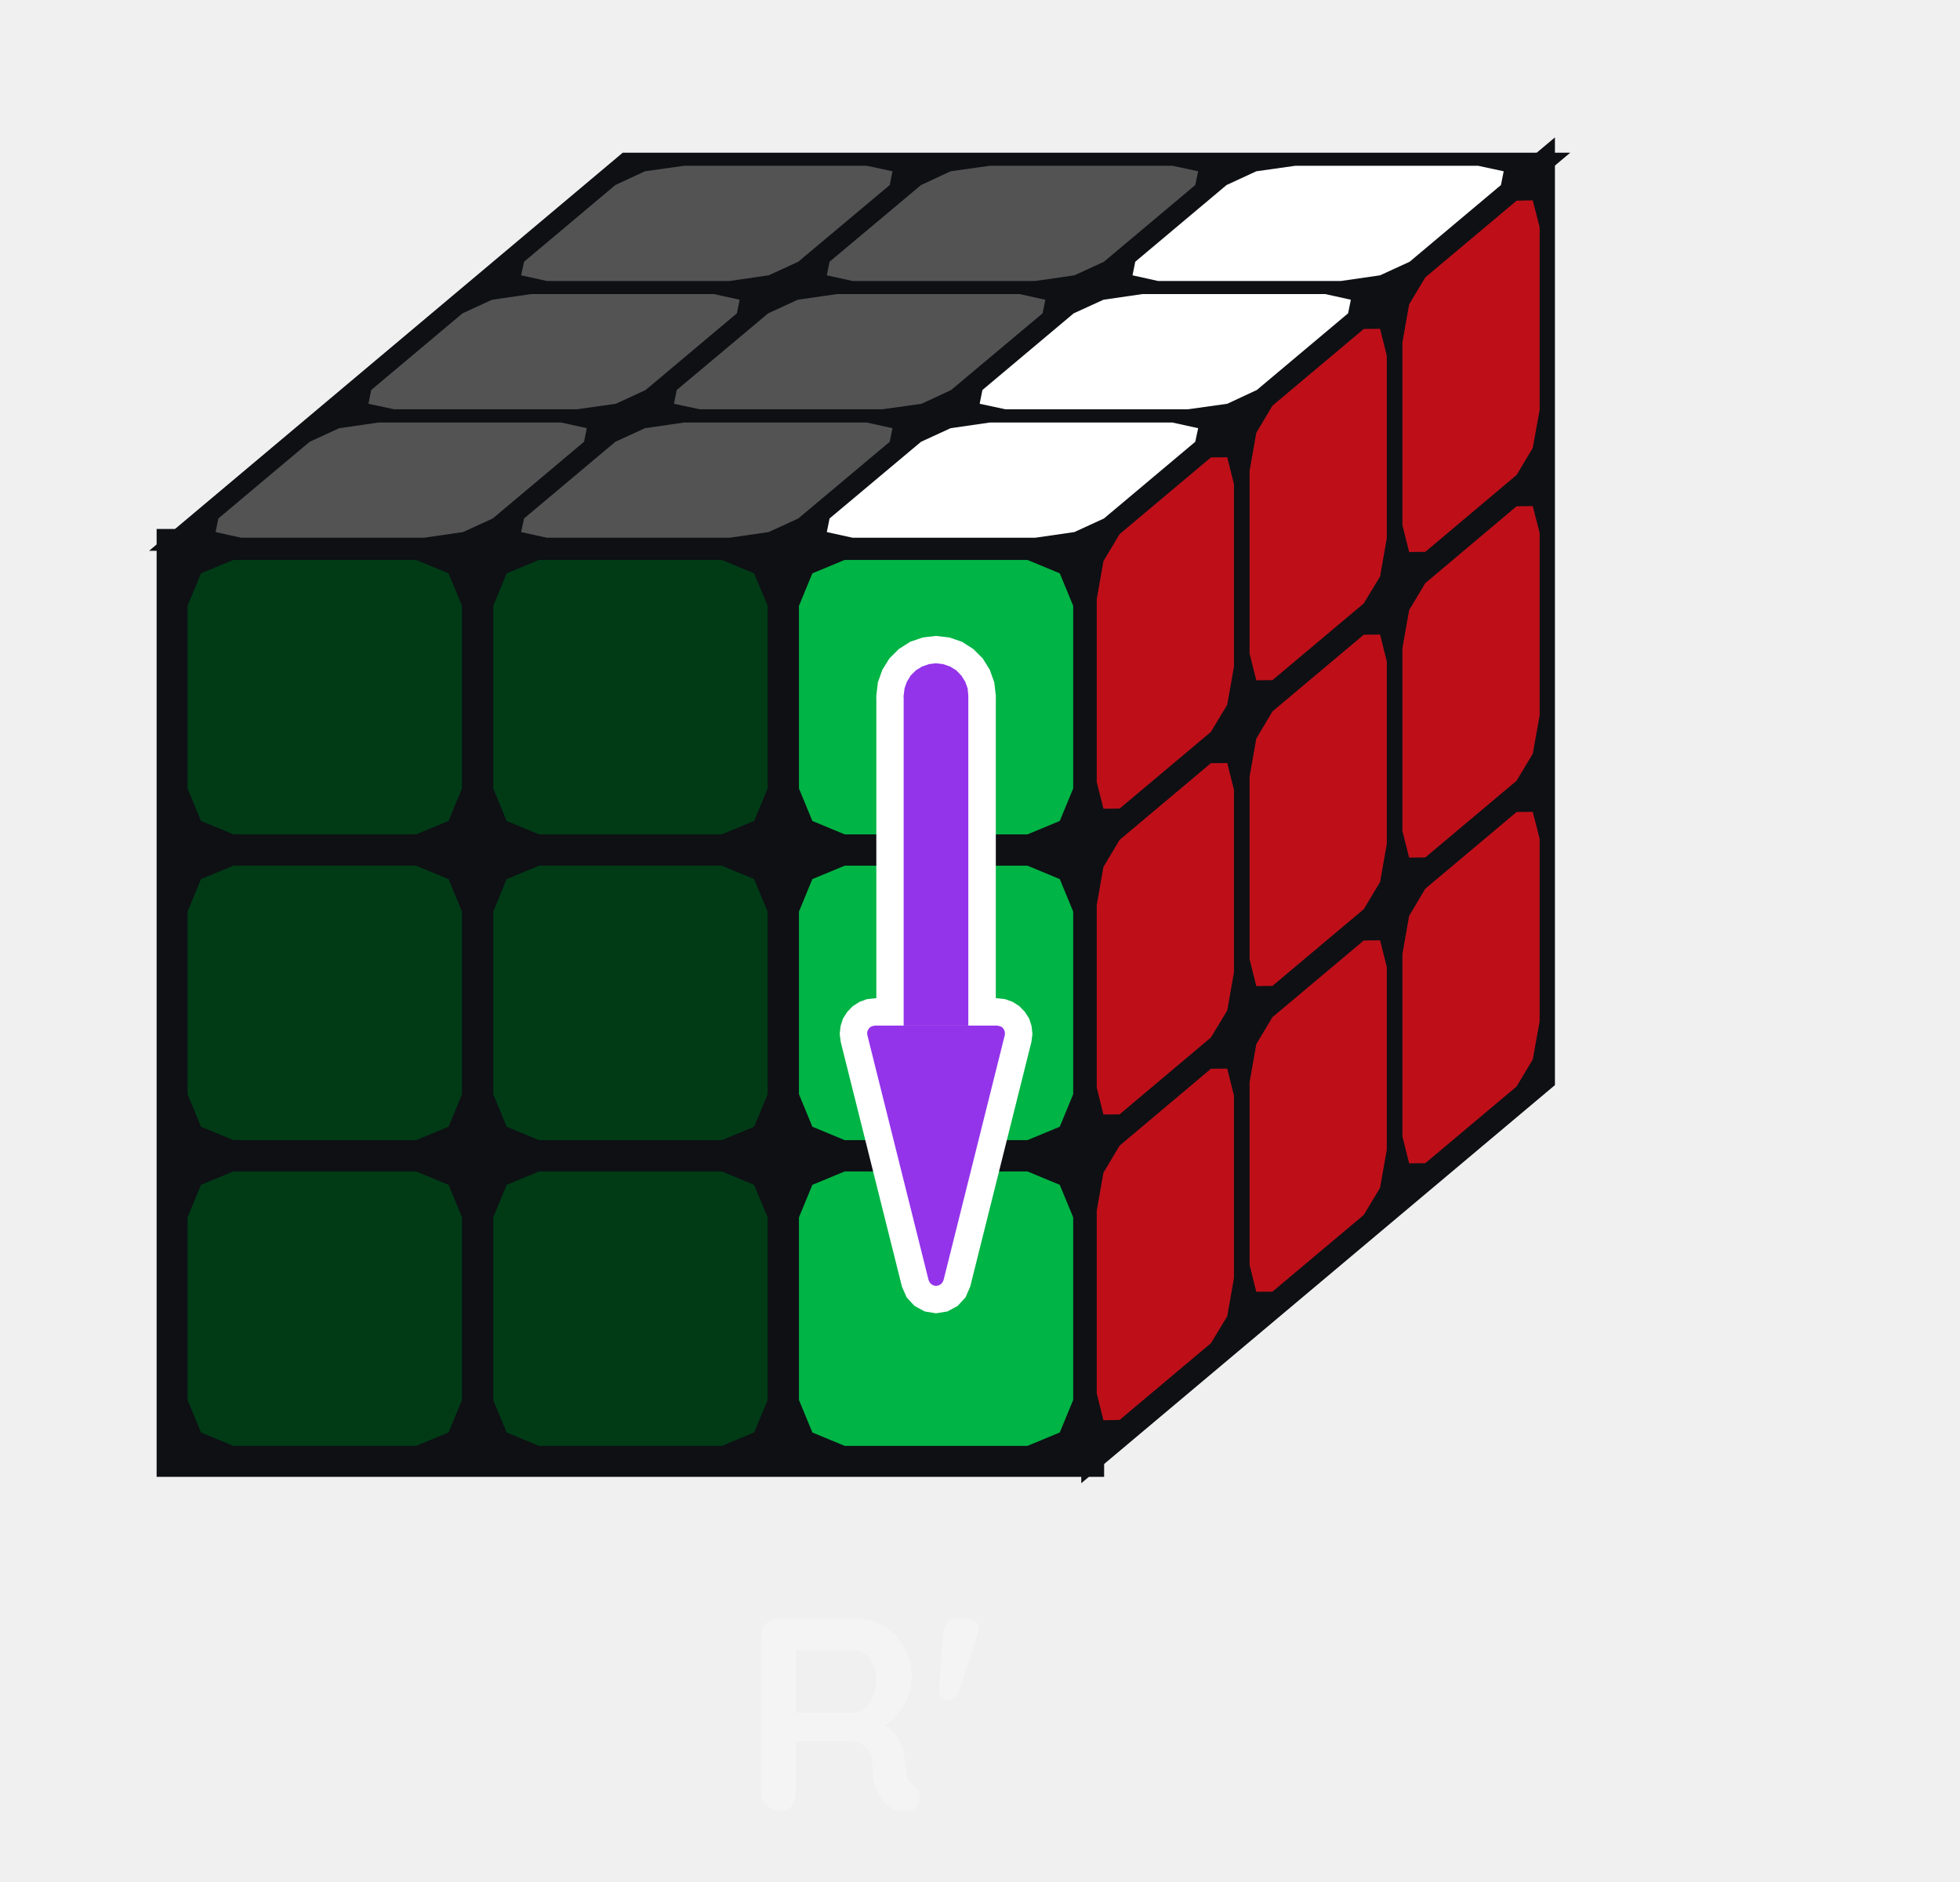
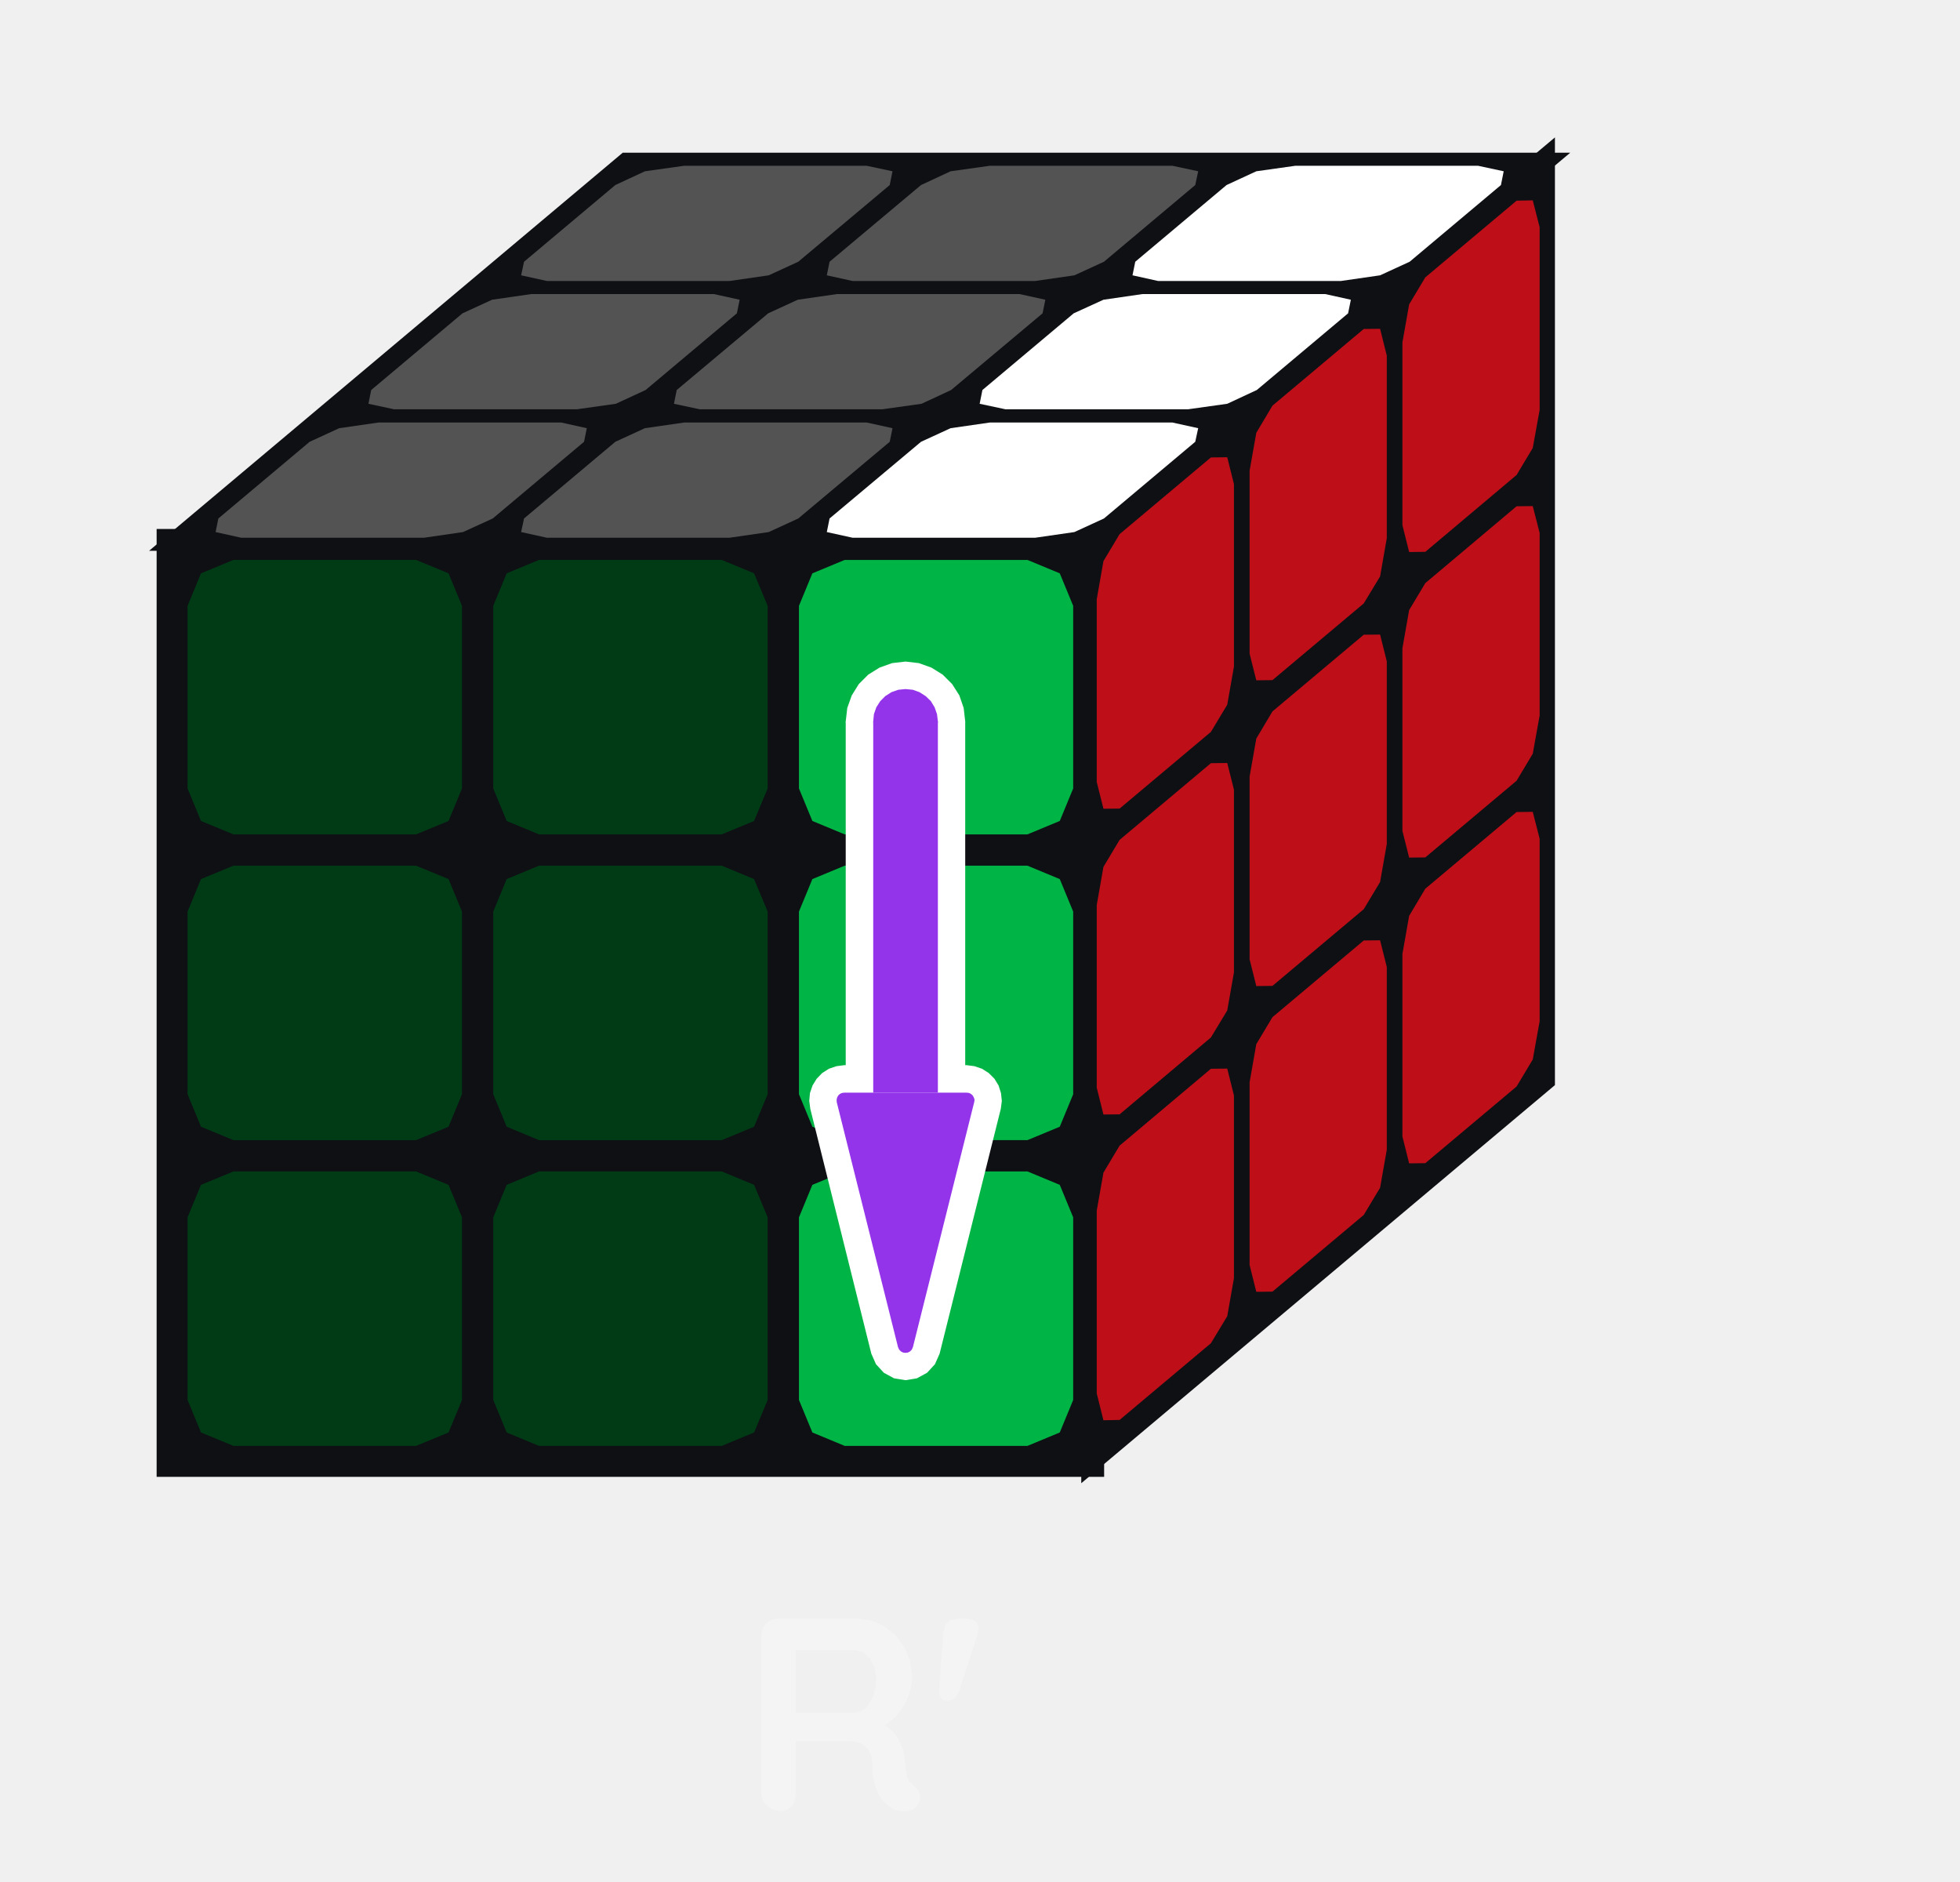
<svg xmlns="http://www.w3.org/2000/svg" viewBox="0 0 114.00 109.20" width="100" height="96">
  <polygon points="9.11,85.76 64.22,85.76 64.22,30.64 9.11,30.64" fill="#0e1014" />
  <polygon points="8.67,31.91 63.78,31.91 91.33,8.76 36.22,8.76" fill="#0e1014" />
  <polygon points="62.89,86.13 90.44,62.98 90.44,7.87 62.89,31.02" fill="#0e1014" />
  <polygon points="51.75,10.64 51.91,9.84 50.41,9.52 39.79,9.52 37.51,9.84 35.79,10.64 30.48,15.10 30.31,15.89 31.81,16.22 42.43,16.22 44.71,15.89 46.43,15.10" fill="#535353" />
  <polygon points="69.52,10.64 69.69,9.84 68.19,9.52 57.57,9.52 55.29,9.84 53.57,10.64 48.25,15.10 48.09,15.89 49.59,16.22 60.21,16.22 62.49,15.89 64.21,15.10" fill="#535353" />
  <polygon points="87.30,10.64 87.46,9.84 85.97,9.52 75.34,9.52 73.07,9.84 71.34,10.64 66.03,15.10 65.87,15.89 67.36,16.22 77.99,16.22 80.27,15.89 81.99,15.10" fill="#ffffff" />
  <polygon points="42.86,18.10 43.02,17.31 41.52,16.98 30.90,16.98 28.62,17.31 26.90,18.10 21.59,22.56 21.43,23.36 22.92,23.68 33.55,23.68 35.82,23.36 37.55,22.56" fill="#535353" />
  <polygon points="60.64,18.10 60.80,17.31 59.30,16.98 48.68,16.98 46.40,17.31 44.68,18.10 39.36,22.56 39.20,23.36 40.70,23.68 51.32,23.68 53.60,23.36 55.32,22.56" fill="#535353" />
  <polygon points="78.41,18.10 78.57,17.31 77.08,16.98 66.45,16.98 64.18,17.31 62.45,18.10 57.14,22.56 56.98,23.36 58.48,23.68 69.10,23.68 71.38,23.36 73.10,22.56" fill="#ffffff" />
  <polygon points="33.97,25.57 34.13,24.78 32.64,24.45 22.01,24.45 19.73,24.78 18.01,25.57 12.70,30.03 12.54,30.82 14.03,31.15 24.66,31.15 26.93,30.82 28.66,30.03" fill="#535353" />
  <polygon points="51.75,25.57 51.91,24.78 50.41,24.45 39.79,24.45 37.51,24.78 35.79,25.57 30.48,30.03 30.31,30.82 31.81,31.15 42.43,31.15 44.71,30.82 46.43,30.03" fill="#535353" />
  <polygon points="69.52,25.57 69.69,24.78 68.19,24.45 57.57,24.45 55.29,24.78 53.57,25.57 48.25,30.03 48.09,30.82 49.59,31.15 60.21,31.15 62.49,30.82 64.21,30.03" fill="#ffffff" />
  <polygon points="71.77,28.03 71.38,26.47 70.43,26.48 65.12,30.94 64.18,32.51 63.79,34.73 63.79,45.35 64.18,46.91 65.12,46.90 70.43,42.44 71.38,40.86 71.77,38.65" fill="#be0f19" />
  <polygon points="80.66,20.56 80.27,19.00 79.32,19.01 74.01,23.47 73.07,25.05 72.68,27.26 72.68,37.89 73.07,39.44 74.01,39.43 79.32,34.97 80.27,33.40 80.66,31.18" fill="#be0f19" />
  <polygon points="89.55,13.09 89.15,11.53 88.21,11.55 82.90,16.01 81.96,17.58 81.57,19.79 81.57,30.42 81.96,31.98 82.90,31.97 88.21,27.50 89.15,25.93 89.55,23.72" fill="#be0f19" />
  <polygon points="71.77,45.80 71.38,44.25 70.43,44.26 65.12,48.72 64.18,50.29 63.79,52.51 63.79,63.13 64.18,64.69 65.12,64.68 70.43,60.21 71.38,58.64 71.77,56.43" fill="#be0f19" />
  <polygon points="80.66,38.34 80.27,36.78 79.32,36.79 74.01,41.25 73.07,42.83 72.68,45.04 72.68,55.66 73.07,57.22 74.01,57.21 79.32,52.75 80.27,51.17 80.66,48.96" fill="#be0f19" />
  <polygon points="89.55,30.87 89.15,29.31 88.21,29.32 82.90,33.79 81.96,35.36 81.57,37.57 81.57,48.20 81.96,49.75 82.90,49.74 88.21,45.28 89.15,43.71 89.55,41.49" fill="#be0f19" />
  <polygon points="71.77,63.58 71.38,62.02 70.43,62.03 65.12,66.50 64.18,68.07 63.79,70.28 63.79,80.91 64.18,82.47 65.12,82.45 70.43,77.99 71.38,76.42 71.77,74.21" fill="#be0f19" />
  <polygon points="80.66,56.11 80.27,54.56 79.32,54.57 74.01,59.03 73.07,60.60 72.68,62.82 72.68,73.44 73.07,75.00 74.01,74.99 79.32,70.53 80.27,68.95 80.66,66.74" fill="#be0f19" />
  <polygon points="89.55,48.65 89.15,47.09 88.21,47.10 82.90,51.56 81.96,53.14 81.57,55.35 81.57,65.97 81.96,67.53 82.90,67.52 88.21,63.06 89.15,61.49 89.55,59.27" fill="#be0f19" />
  <polygon points="26.87,35.11 26.09,33.22 24.20,32.44 13.58,32.44 11.69,33.22 10.91,35.11 10.91,45.73 11.69,47.62 13.58,48.40 24.20,48.40 26.09,47.62 26.87,45.73" fill="#003b16" />
  <polygon points="44.65,35.11 43.86,33.22 41.98,32.44 31.35,32.44 29.47,33.22 28.69,35.11 28.69,45.73 29.47,47.62 31.35,48.40 41.98,48.40 43.86,47.62 44.65,45.73" fill="#003b16" />
  <polygon points="62.42,35.11 61.64,33.22 59.76,32.44 49.13,32.44 47.25,33.22 46.47,35.11 46.47,45.73 47.25,47.62 49.13,48.40 59.76,48.40 61.64,47.62 62.42,45.73" fill="#00b445" />
  <polygon points="26.87,52.89 26.09,51.00 24.20,50.22 13.58,50.22 11.69,51.00 10.91,52.89 10.91,63.51 11.69,65.40 13.58,66.18 24.20,66.18 26.09,65.40 26.87,63.51" fill="#003b16" />
  <polygon points="44.65,52.89 43.86,51.00 41.98,50.22 31.35,50.22 29.47,51.00 28.69,52.89 28.69,63.51 29.47,65.40 31.35,66.18 41.98,66.18 43.86,65.40 44.65,63.51" fill="#003b16" />
  <polygon points="62.42,52.89 61.64,51.00 59.76,50.22 49.13,50.22 47.25,51.00 46.47,52.89 46.47,63.51 47.25,65.40 49.13,66.18 59.76,66.18 61.64,65.40 62.42,63.51" fill="#00b445" />
  <polygon points="26.87,70.67 26.09,68.78 24.20,68.00 13.58,68.00 11.69,68.78 10.91,70.67 10.91,81.29 11.69,83.18 13.58,83.96 24.20,83.96 26.09,83.18 26.87,81.29" fill="#003b16" />
  <polygon points="44.65,70.67 43.86,68.78 41.98,68.00 31.35,68.00 29.47,68.78 28.69,70.67 28.69,81.29 29.47,83.18 31.35,83.96 41.98,83.96 43.86,83.18 44.65,81.29" fill="#003b16" />
  <polygon points="62.42,70.67 61.64,68.78 59.76,68.00 49.13,68.00 47.25,68.78 46.47,70.67 46.47,81.29 47.25,83.18 49.13,83.96 59.76,83.96 61.64,83.18 62.42,81.29" fill="#00b445" />
-   <polygon points="57.92,40.33 57.92,59.52 50.97,59.52 50.97,40.33" fill="#ffffff" />
-   <polygon points="57.92,40.33 57.83,39.56 57.57,38.83 57.16,38.17 56.61,37.62 55.95,37.20 55.22,36.95 54.44,36.86 53.67,36.95 52.94,37.20 52.28,37.62 51.73,38.17 51.32,38.83 51.06,39.56 50.97,40.33 51.06,41.10 51.32,41.84 51.73,42.50 52.28,43.05 52.94,43.46 53.67,43.72 54.44,43.80 55.22,43.72 55.95,43.46 56.61,43.05 57.16,42.50 57.57,41.84 57.83,41.10" fill="#ffffff" />
-   <polygon points="58.00,57.93 58.46,57.98 58.90,58.14 59.29,58.39 59.61,58.72 59.86,59.11 60.00,59.55 60.05,60.01 59.99,60.47 56.43,74.70 56.16,75.32 55.70,75.82 55.11,76.14 54.44,76.25 53.78,76.14 53.19,75.82 52.73,75.32 52.46,74.70 48.90,60.47 48.84,60.01 48.89,59.55 49.03,59.11 49.28,58.72 49.60,58.39 49.99,58.14 50.43,57.98 50.89,57.93" fill="#ffffff" />
-   <polygon points="56.32,40.33 56.32,59.52 52.56,59.52 52.56,40.33" fill="#9333ea" />
-   <polygon points="56.32,40.33 56.28,39.91 56.14,39.52 55.91,39.16 55.62,38.86 55.26,38.64 54.86,38.50 54.44,38.45 54.03,38.50 53.63,38.64 53.27,38.86 52.97,39.16 52.75,39.52 52.61,39.91 52.56,40.33 52.61,40.75 52.75,41.15 52.97,41.50 53.27,41.80 53.63,42.03 54.03,42.17 54.44,42.21 54.86,42.17 55.26,42.03 55.62,41.80 55.91,41.50 56.14,41.15 56.28,40.75" fill="#9333ea" />
-   <polygon points="58.00,59.52 58.10,59.54 58.20,59.57 58.29,59.62 58.36,59.70 58.41,59.78 58.44,59.88 58.45,59.98 58.44,60.08 54.88,74.32 54.82,74.45 54.72,74.56 54.59,74.63 54.44,74.66 54.30,74.63 54.17,74.56 54.07,74.45 54.01,74.32 50.45,60.08 50.44,59.98 50.44,59.88 50.48,59.78 50.53,59.70 50.60,59.62 50.69,59.57 50.78,59.54 50.89,59.52" fill="#9333ea" />
+   <polygon points="56.14,41.83 56.14,63.42 49.19,63.42 49.19,41.83" fill="#ffffff" />
+   <polygon points="56.14,41.83 56.05,41.05 55.80,40.32 55.38,39.66 54.83,39.11 54.17,38.70 53.44,38.44 52.67,38.35 51.89,38.44 51.16,38.70 50.50,39.11 49.95,39.66 49.54,40.32 49.28,41.05 49.19,41.83 49.28,42.60 49.54,43.33 49.95,43.99 50.50,44.54 51.16,44.95 51.89,45.21 52.67,45.30 53.44,45.21 54.17,44.95 54.83,44.54 55.38,43.99 55.80,43.33 56.05,42.60" fill="#ffffff" />
+   <polygon points="56.22,61.82 56.68,61.88 57.12,62.03 57.51,62.28 57.84,62.61 58.08,63.00 58.22,63.44 58.27,63.90 58.21,64.36 54.65,78.60 54.38,79.21 53.92,79.71 53.33,80.03 52.67,80.14 52.00,80.03 51.41,79.71 50.95,79.21 50.68,78.60 47.13,64.36 47.07,63.90 47.11,63.44 47.26,63.00 47.50,62.61 47.82,62.28 48.21,62.03 48.65,61.88 49.11,61.82" fill="#ffffff" />
+   <polygon points="54.55,41.83 54.55,63.42 50.79,63.42 50.79,41.83" fill="#9333ea" />
+   <polygon points="54.55,41.83 54.50,41.41 54.36,41.01 54.14,40.65 53.84,40.36 53.48,40.13 53.09,39.99 52.67,39.95 52.25,39.99 51.85,40.13 51.49,40.36 51.20,40.65 50.97,41.01 50.83,41.41 50.79,41.83 50.83,42.24 50.97,42.64 51.20,43.00 51.49,43.30 51.85,43.52 52.25,43.66 52.67,43.71 53.09,43.66 53.48,43.52 53.84,43.30 54.14,43.00 54.36,42.64 54.50,42.24" fill="#9333ea" />
+   <polygon points="56.22,63.42 56.33,63.43 56.42,63.46 56.51,63.52 56.58,63.59 56.63,63.68 56.67,63.77 56.68,63.88 56.66,63.98 53.10,78.21 53.04,78.35 52.94,78.46 52.81,78.53 52.67,78.55 52.52,78.53 52.39,78.46 52.29,78.35 52.23,78.21 48.67,63.98 48.66,63.88 48.67,63.77 48.70,63.68 48.75,63.59 48.82,63.52 48.91,63.46 49.01,63.43 49.11,63.42" fill="#9333ea" />
  <polygon points="45.43,105.20 45.01,105.13 44.63,104.92 44.37,104.61 44.28,104.22 44.28,94.98 44.35,94.59 44.56,94.28 44.87,94.07 45.26,94.00 49.86,94.00 50.67,94.11 51.42,94.44 52.08,94.96 52.60,95.66 52.94,96.49 53.05,97.44 52.98,98.04 52.80,98.62 52.51,99.17 52.13,99.66 51.68,100.07 51.18,100.38 51.19,100.02 51.60,100.28 51.94,100.58 52.20,100.92 52.40,101.29 52.54,101.68 52.60,102.10 52.66,102.47 52.69,102.80 52.73,103.08 52.78,103.31 52.89,103.50 53.06,103.63 53.35,103.89 53.50,104.23 53.50,104.60 53.32,104.93 53.12,105.10 52.87,105.19 52.60,105.22 52.33,105.19 52.08,105.13 51.88,105.04 51.61,104.84 51.34,104.57 51.09,104.20 50.90,103.73 50.77,103.12 50.73,102.37 50.70,102.10 50.63,101.86 50.51,101.65 50.36,101.46 50.16,101.31 49.91,101.21 49.62,101.14 49.27,101.12 46.04,101.12 46.28,100.75 46.28,99.86 46.06,99.47 49.78,99.47 50.07,99.41 50.34,99.21 50.59,98.90 50.79,98.49 50.93,98.01 50.97,97.49 50.87,96.84 50.59,96.31 50.20,95.96 49.78,95.84 46.09,95.84 46.28,95.33 46.28,99.86 46.28,100.75 46.28,104.22 46.22,104.61 46.06,104.92 45.79,105.13" fill="#f4f4f4" />
  <polygon points="54.87,94.77 55.00,94.34 55.28,94.09 55.70,94.00 56.20,94.00 56.58,94.06 56.82,94.25 56.92,94.54 56.86,94.91 55.77,98.26 55.61,98.55 55.38,98.73 55.08,98.78 54.80,98.71 54.65,98.50 54.62,98.13" fill="#f4f4f4" />
</svg>
